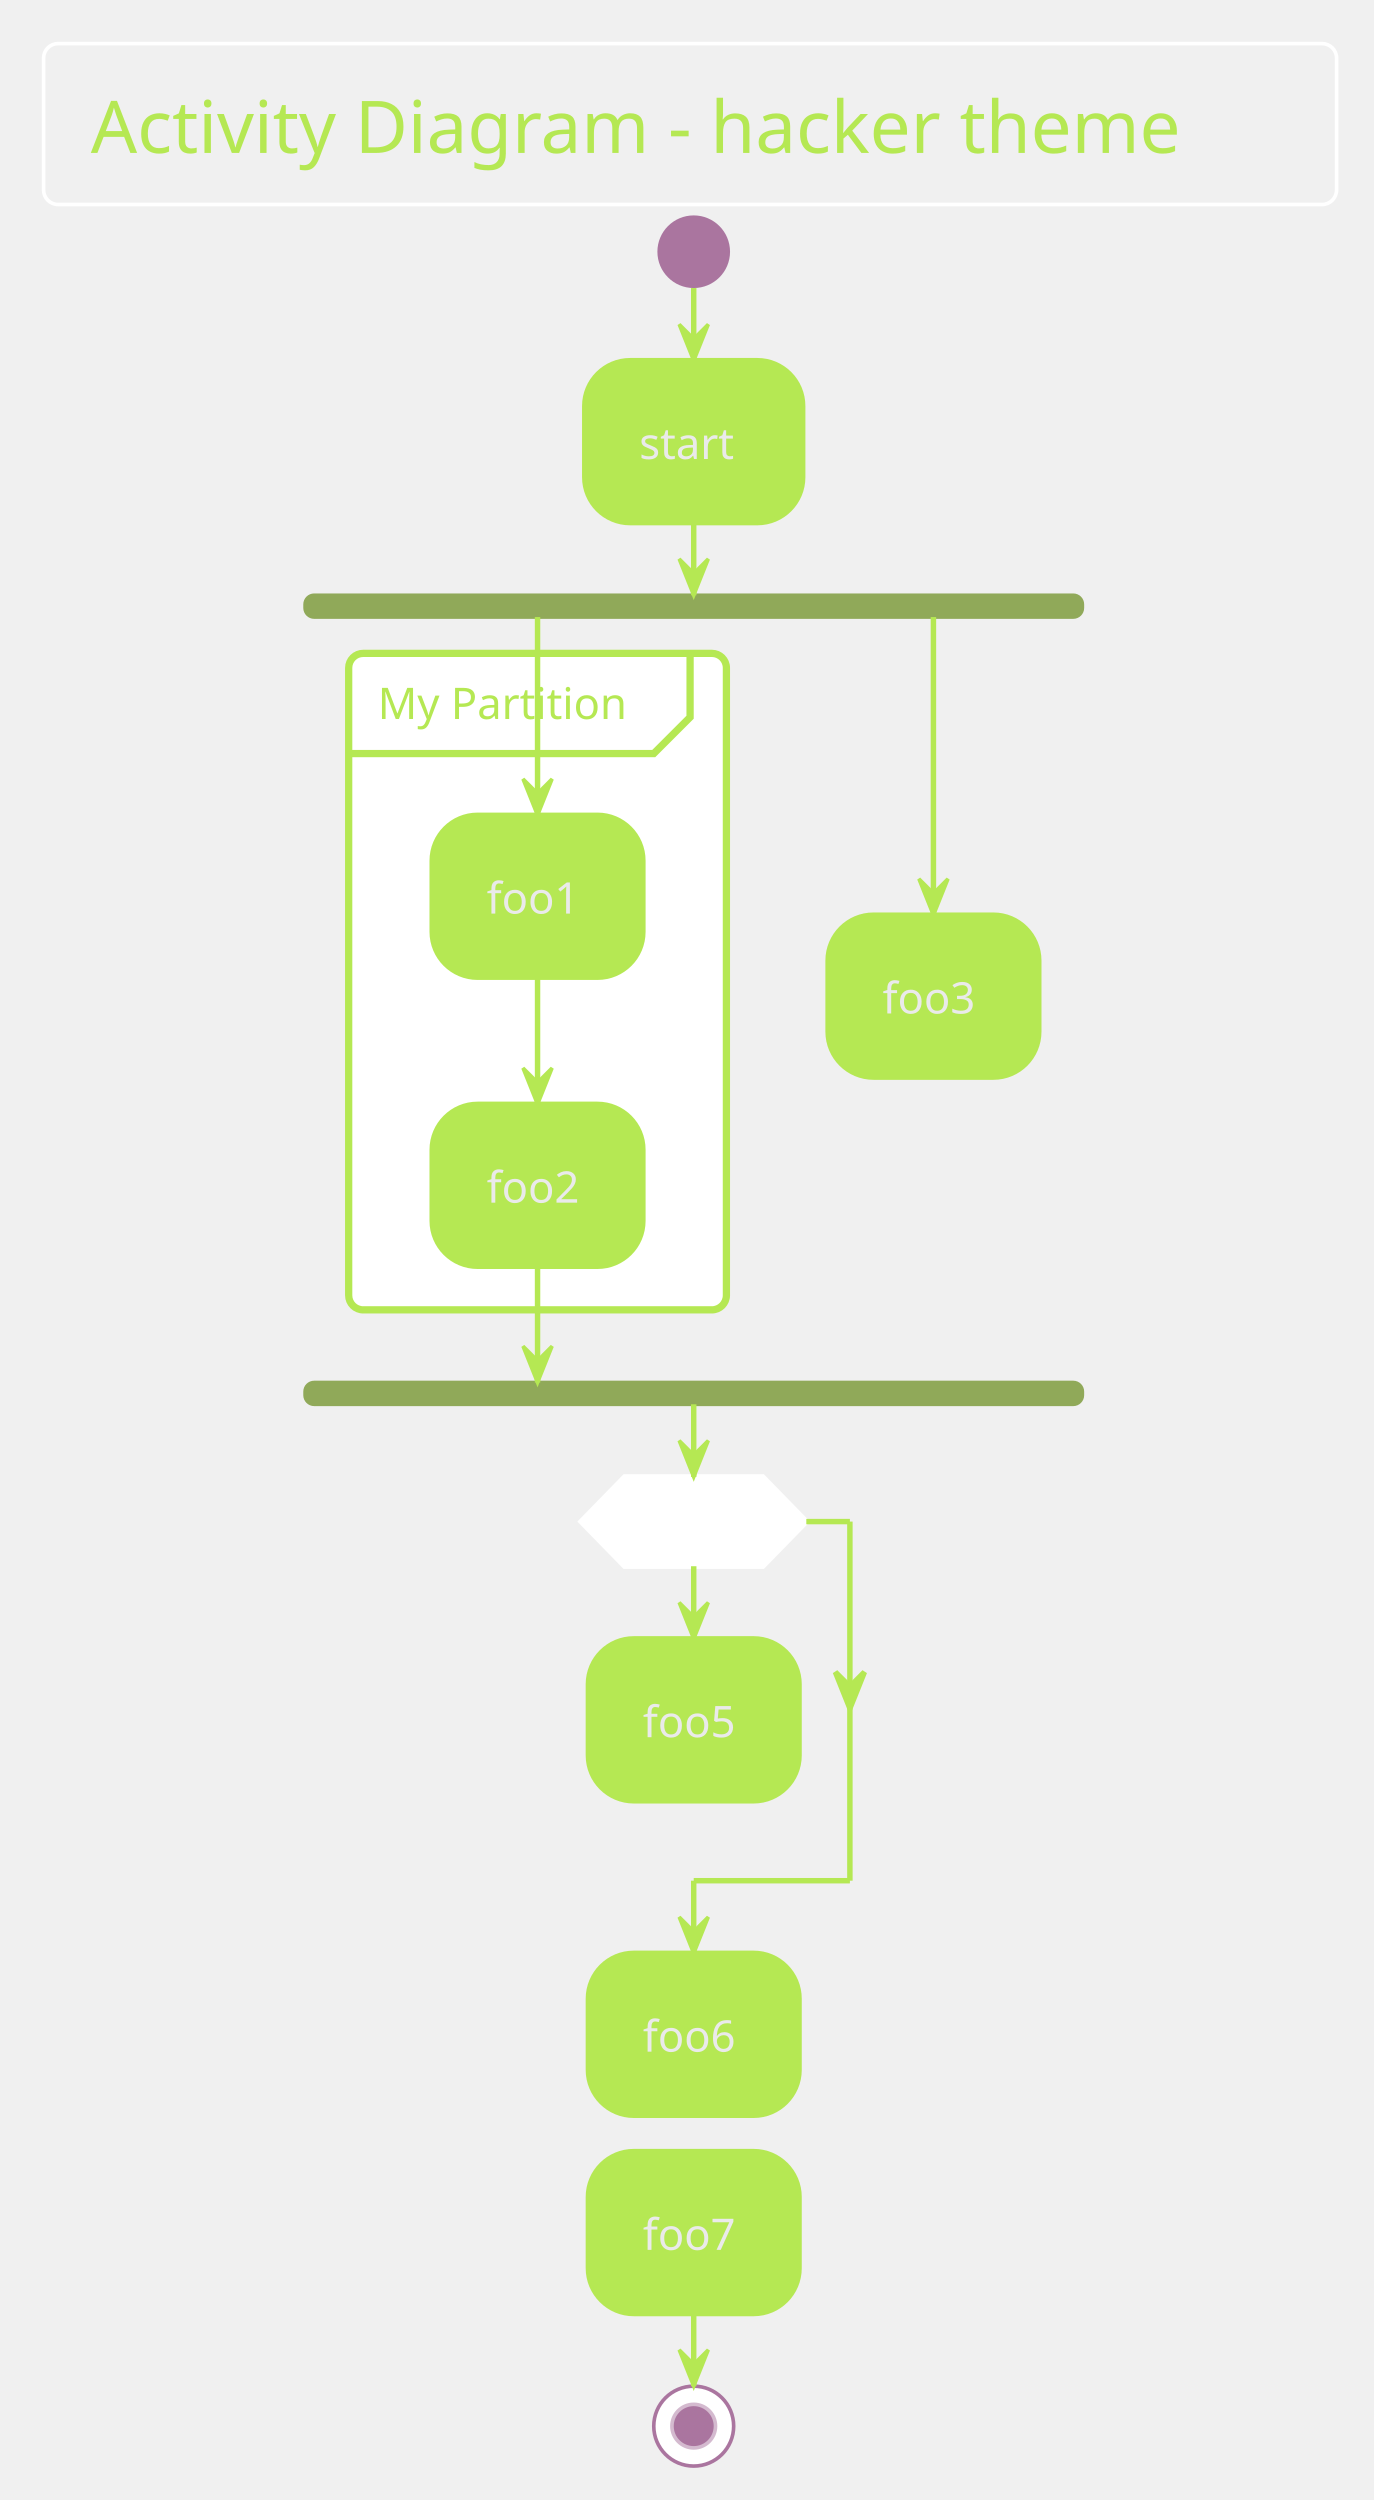
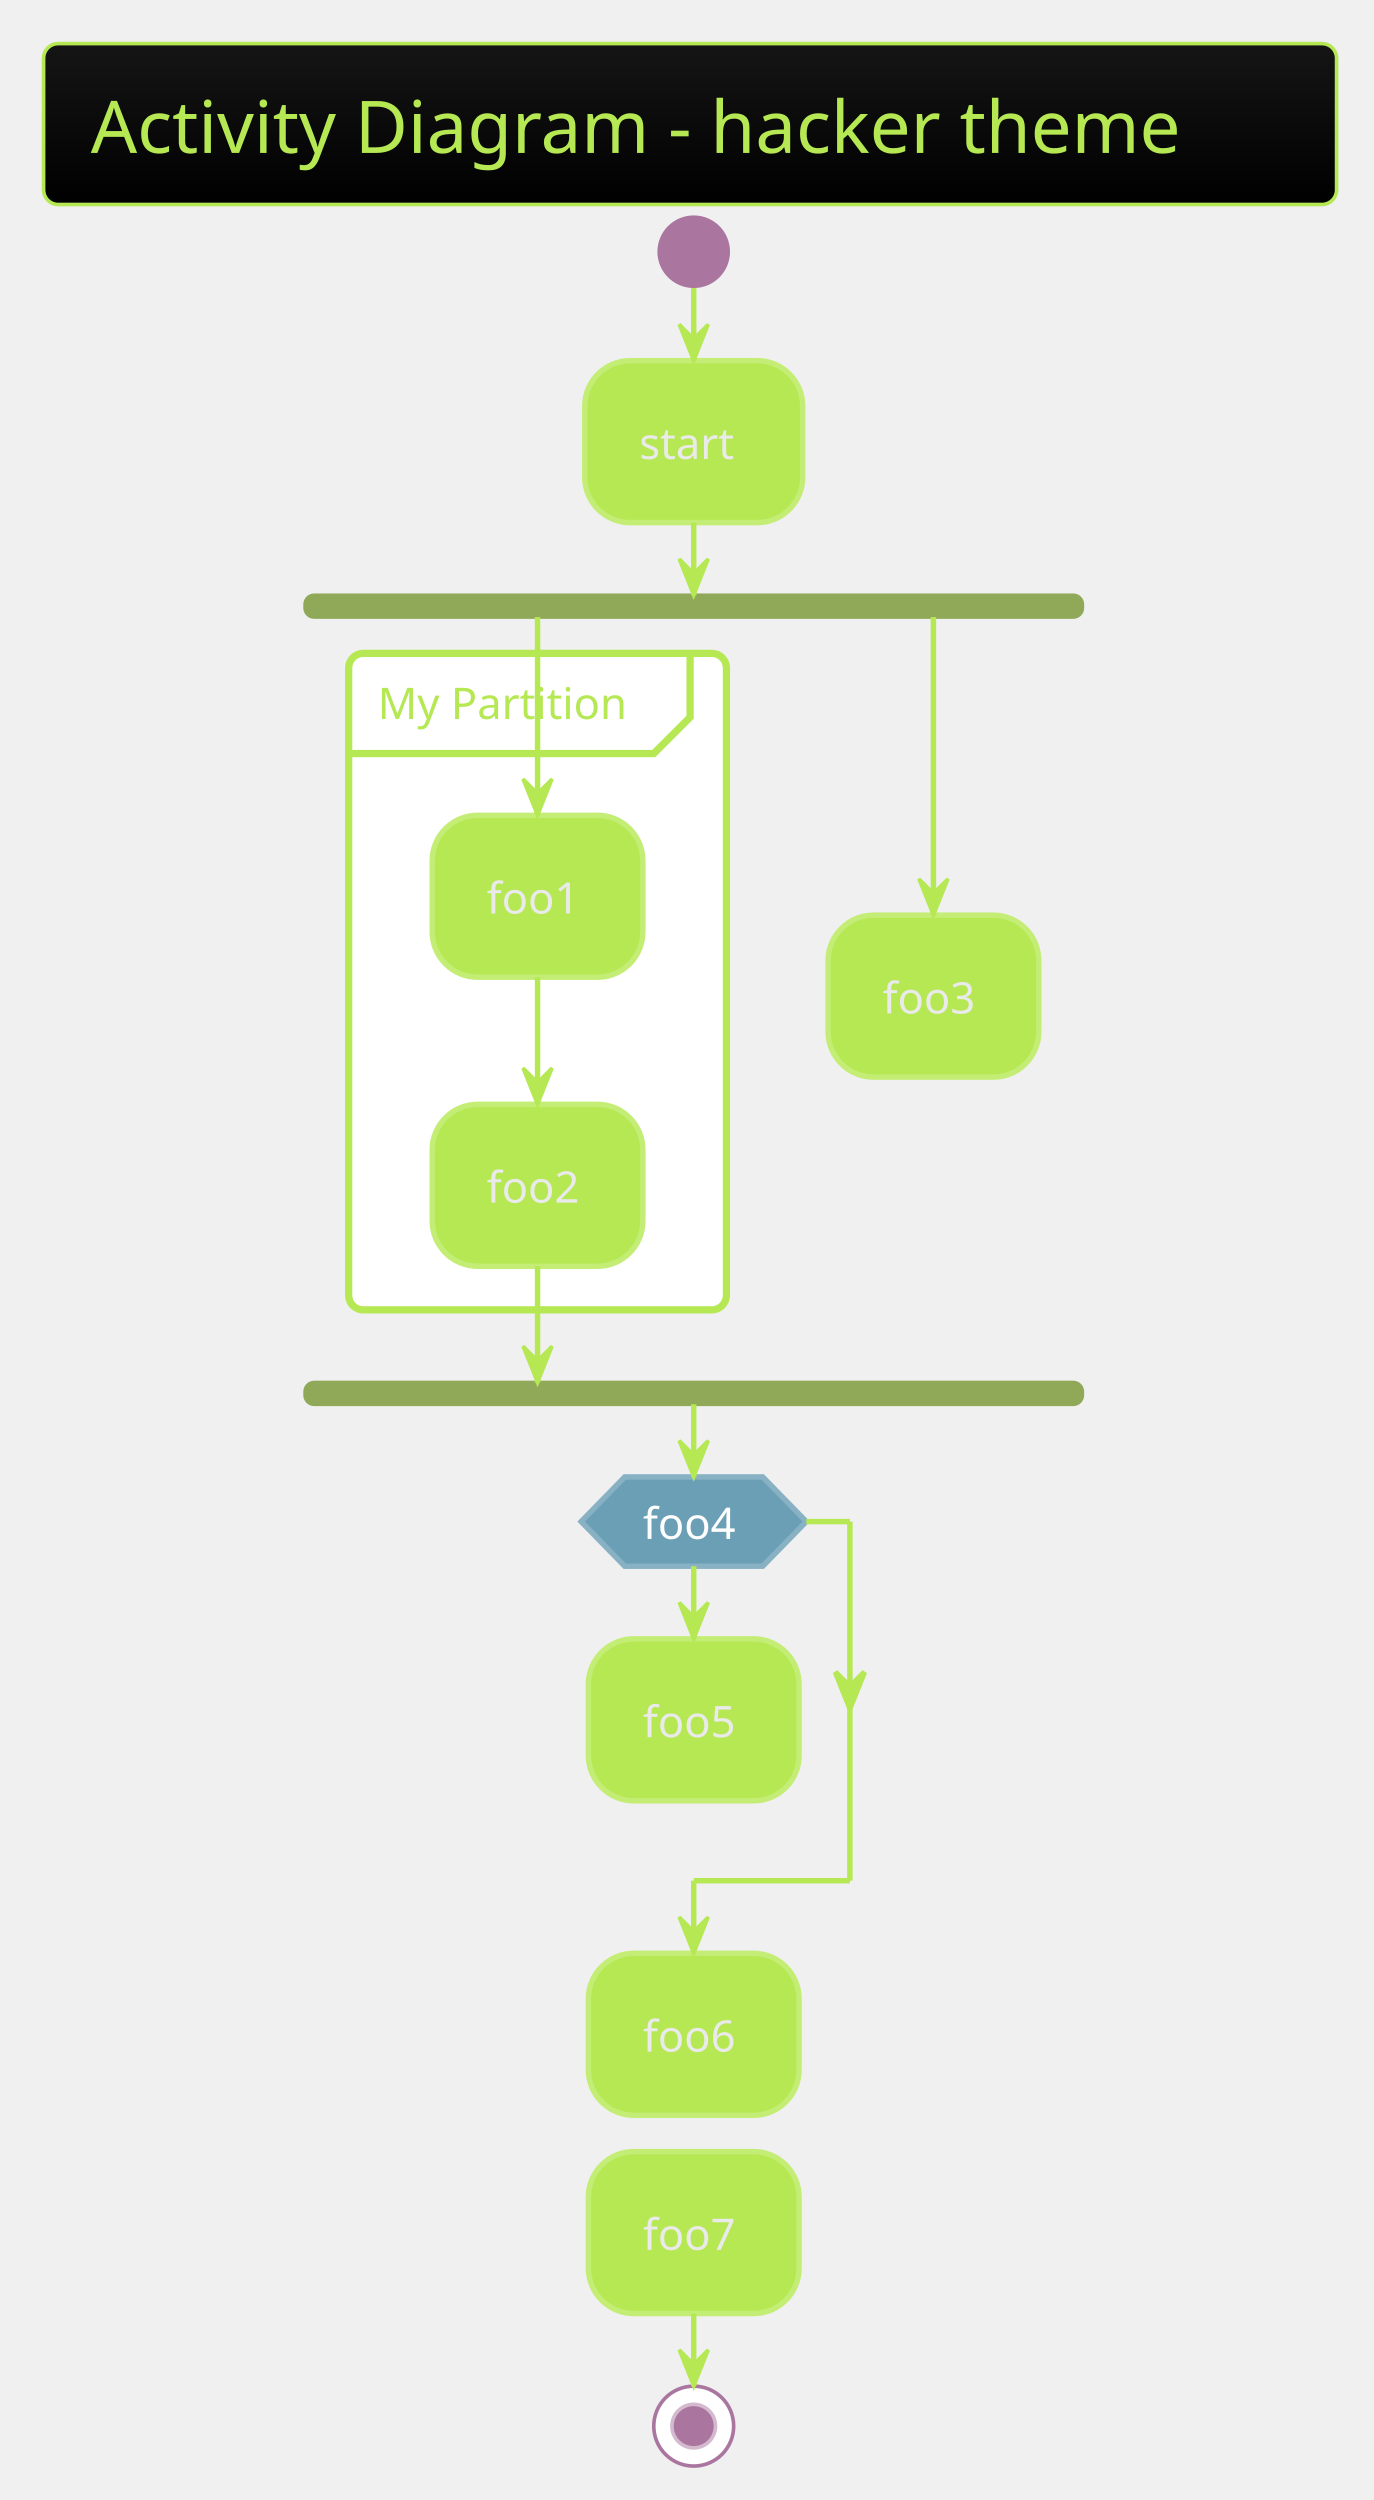
<svg xmlns="http://www.w3.org/2000/svg" contentScriptType="application/ecmascript" contentStyleType="text/css" height="717.708px" preserveAspectRatio="none" style="width:394px;height:717px;" version="1.1" viewBox="0 0 394 717" width="394.792px" zoomAndPan="magnify">
-   <defs />
+   <defs>
+     <linearGradient id="g1fk54vd5u9k9k0" x1="50%" x2="50%" y1="0%" y2="100%">
+       <stop offset="0%" stop-color="#151515" />
+       <stop offset="100%" stop-color="#000000" />
+     </linearGradient>
+   </defs>
  <g>
-     <rect fill="none" height="46.153" rx="4.167" ry="4.167" style="stroke: #FFFFFF; stroke-width: 1.042;" width="370.833" x="12.5" y="12.5" />
+     <rect fill="url(#g1fk54vd5u9k9k0)" height="46.153" rx="4.167" ry="4.167" style="stroke: #B5E853; stroke-width: 1.042;" width="370.833" x="12.5" y="12.5" />
    <text fill="#B5E853" font-family="Verdana" font-size="20.833" lengthAdjust="spacingAndGlyphs" textLength="343.75" x="26.042" y="43.862">Activity Diagram - hacker theme</text>
    <ellipse cx="198.958" cy="72.194" fill="#AA759F" rx="10.417" ry="10.417" style="stroke: none; stroke-width: 1.042;" />
-     <rect fill="#B5E853" height="46.442" rx="13.021" ry="13.021" style="stroke: #B5E853; stroke-width: 1.562;" width="62.5" x="167.708" y="103.444" />
+     <rect fill="#B5E853" height="46.442" rx="13.021" ry="13.021" style="stroke: #C4ED75; stroke-width: 1.562;" width="62.5" x="167.708" y="103.444" />
    <text fill="#EAEAEA" font-family="Verdana" font-size="12.5" lengthAdjust="spacingAndGlyphs" textLength="31.25" x="183.333" y="131.637">start</text>
    <rect fill="#90A959" height="6.25" rx="2.604" ry="2.604" style="stroke: #90A959; stroke-width: 1.042;" width="222.917" x="87.5" y="170.719" />
    <rect fill="#FFFFFF" height="188.283" rx="4.167" ry="4.167" style="stroke: #B5E853; stroke-width: 2.083;" width="108.333" x="100" y="187.386" />
    <path d="M197.917,188.428 L197.917,205.703 L187.5,216.119 L100,216.119 " fill="none" style="stroke: #B5E853; stroke-width: 2.083;" />
    <text fill="#B5E853" font-family="Verdana" font-size="12.5" lengthAdjust="spacingAndGlyphs" textLength="77.083" x="108.333" y="206.203">My Partition</text>
-     <rect fill="#B5E853" height="46.442" rx="13.021" ry="13.021" style="stroke: #B5E853; stroke-width: 1.562;" width="60.417" x="123.958" y="233.828" />
+     <rect fill="#B5E853" height="46.442" rx="13.021" ry="13.021" style="stroke: #C4ED75; stroke-width: 1.562;" width="60.417" x="123.958" y="233.828" />
    <text fill="#EAEAEA" font-family="Verdana" font-size="12.5" lengthAdjust="spacingAndGlyphs" textLength="29.167" x="139.583" y="262.02">foo1</text>
-     <rect fill="#B5E853" height="46.442" rx="13.021" ry="13.021" style="stroke: #B5E853; stroke-width: 1.562;" width="60.417" x="123.958" y="316.728" />
+     <rect fill="#B5E853" height="46.442" rx="13.021" ry="13.021" style="stroke: #C4ED75; stroke-width: 1.562;" width="60.417" x="123.958" y="316.728" />
    <text fill="#EAEAEA" font-family="Verdana" font-size="12.5" lengthAdjust="spacingAndGlyphs" textLength="29.167" x="139.583" y="344.92">foo2</text>
-     <rect fill="#B5E853" height="46.442" rx="13.021" ry="13.021" style="stroke: #B5E853; stroke-width: 1.562;" width="60.417" x="237.5" y="262.474" />
+     <rect fill="#B5E853" height="46.442" rx="13.021" ry="13.021" style="stroke: #C4ED75; stroke-width: 1.562;" width="60.417" x="237.5" y="262.474" />
    <text fill="#EAEAEA" font-family="Verdana" font-size="12.5" lengthAdjust="spacingAndGlyphs" textLength="29.167" x="253.125" y="290.666">foo3</text>
    <rect fill="#90A959" height="6.25" rx="2.604" ry="2.604" style="stroke: #90A959; stroke-width: 1.042;" width="222.917" x="87.5" y="396.503" />
-     <rect fill="#B5E853" height="46.442" rx="13.021" ry="13.021" style="stroke: #B5E853; stroke-width: 1.562;" width="60.417" x="168.75" y="470.028" />
+     <rect fill="#B5E853" height="46.442" rx="13.021" ry="13.021" style="stroke: #C4ED75; stroke-width: 1.562;" width="60.417" x="168.75" y="470.028" />
    <text fill="#EAEAEA" font-family="Verdana" font-size="12.5" lengthAdjust="spacingAndGlyphs" textLength="29.167" x="184.375" y="498.22">foo5</text>
-     <polygon fill="#FFFFFF" points="179.167,423.586,218.75,423.586,231.25,436.39,218.75,449.194,179.167,449.194,166.667,436.39,179.167,423.586" style="stroke: #FFFFFF; stroke-width: 1.562;" />
-     <text fill="#FFFFFF" font-family="Verdana" font-size="12.5" lengthAdjust="spacingAndGlyphs" textLength="29.167" x="184.375" y="441.361">foo4</text>
-     <rect fill="#B5E853" height="46.442" rx="13.021" ry="13.021" style="stroke: #B5E853; stroke-width: 1.562;" width="60.417" x="168.75" y="560.219" />
+     <polygon fill="#6A9FB5" points="179.167,423.586,218.75,423.586,231.25,436.39,218.75,449.194,179.167,449.194,166.667,436.39,179.167,423.586" style="stroke: #88B2C4; stroke-width: 1.562;" />
+     <text fill="#FEFEFE" font-family="Verdana" font-size="12.5" lengthAdjust="spacingAndGlyphs" textLength="29.167" x="184.375" y="441.361">foo4</text>
+     <rect fill="#B5E853" height="46.442" rx="13.021" ry="13.021" style="stroke: #C4ED75; stroke-width: 1.562;" width="60.417" x="168.75" y="560.219" />
    <text fill="#EAEAEA" font-family="Verdana" font-size="12.5" lengthAdjust="spacingAndGlyphs" textLength="29.167" x="184.375" y="588.412">foo6</text>
-     <rect fill="#B5E853" height="46.442" rx="13.021" ry="13.021" style="stroke: #B5E853; stroke-width: 1.562;" width="60.417" x="168.75" y="617.078" />
+     <rect fill="#B5E853" height="46.442" rx="13.021" ry="13.021" style="stroke: #C4ED75; stroke-width: 1.562;" width="60.417" x="168.75" y="617.078" />
    <text fill="#EAEAEA" font-family="Verdana" font-size="12.5" lengthAdjust="spacingAndGlyphs" textLength="29.167" x="184.375" y="645.27">foo7</text>
    <ellipse cx="198.958" cy="695.811" fill="#FFFFFF" rx="11.458" ry="11.458" style="stroke: #AA759F; stroke-width: 1.042;" />
    <ellipse cx="198.958" cy="695.811" fill="#AA759F" rx="6.25" ry="6.25" style="stroke: #D4BACF; stroke-width: 1.042;" />
    <line style="stroke: #B5E853; stroke-width: 1.562;" x1="198.958" x2="198.958" y1="82.611" y2="103.444" />
    <polygon fill="#B5E853" points="194.792,93.028,198.958,103.444,203.125,93.028,198.958,97.194" style="stroke: #B5E853; stroke-width: 1.042;" />
    <line style="stroke: #B5E853; stroke-width: 1.562;" x1="154.167" x2="154.167" y1="280.269" y2="316.728" />
    <polygon fill="#B5E853" points="150,306.311,154.167,316.728,158.333,306.311,154.167,310.478" style="stroke: #B5E853; stroke-width: 1.042;" />
    <line style="stroke: #B5E853; stroke-width: 1.562;" x1="154.167" x2="154.167" y1="176.969" y2="233.828" />
    <polygon fill="#B5E853" points="150,223.411,154.167,233.828,158.333,223.411,154.167,227.578" style="stroke: #B5E853; stroke-width: 1.042;" />
    <line style="stroke: #B5E853; stroke-width: 1.562;" x1="267.708" x2="267.708" y1="176.969" y2="262.474" />
    <polygon fill="#B5E853" points="263.542,252.057,267.708,262.474,271.875,252.057,267.708,256.224" style="stroke: #B5E853; stroke-width: 1.042;" />
    <line style="stroke: #B5E853; stroke-width: 1.562;" x1="154.167" x2="154.167" y1="363.169" y2="396.503" />
    <polygon fill="#B5E853" points="150,386.086,154.167,396.503,158.333,386.086,154.167,390.253" style="stroke: #B5E853; stroke-width: 1.042;" />
    <line style="stroke: #B5E853; stroke-width: 1.562;" x1="198.958" x2="198.958" y1="149.886" y2="170.719" />
    <polygon fill="#B5E853" points="194.792,160.303,198.958,170.719,203.125,160.303,198.958,164.469" style="stroke: #B5E853; stroke-width: 1.042;" />
    <line style="stroke: #B5E853; stroke-width: 1.562;" x1="198.958" x2="198.958" y1="449.194" y2="470.028" />
    <polygon fill="#B5E853" points="194.792,459.611,198.958,470.028,203.125,459.611,198.958,463.778" style="stroke: #B5E853; stroke-width: 1.042;" />
    <line style="stroke: #B5E853; stroke-width: 1.562;" x1="231.25" x2="243.75" y1="436.39" y2="436.39" />
    <polygon fill="#B5E853" points="239.583,479.555,243.75,489.971,247.917,479.555,243.75,483.721" style="stroke: #B5E853; stroke-width: 1.562;" />
    <line style="stroke: #B5E853; stroke-width: 1.562;" x1="243.75" x2="243.75" y1="436.39" y2="539.386" />
    <line style="stroke: #B5E853; stroke-width: 1.562;" x1="243.75" x2="198.958" y1="539.386" y2="539.386" />
    <line style="stroke: #B5E853; stroke-width: 1.562;" x1="198.958" x2="198.958" y1="539.386" y2="560.219" />
    <polygon fill="#B5E853" points="194.792,549.803,198.958,560.219,203.125,549.803,198.958,553.969" style="stroke: #B5E853; stroke-width: 1.042;" />
    <line style="stroke: #B5E853; stroke-width: 1.562;" x1="198.958" x2="198.958" y1="402.753" y2="423.586" />
    <polygon fill="#B5E853" points="194.792,413.169,198.958,423.586,203.125,413.169,198.958,417.336" style="stroke: #B5E853; stroke-width: 1.042;" />
    <line style="stroke: #B5E853; stroke-width: 1.562;" x1="198.958" x2="198.958" y1="663.519" y2="684.353" />
    <polygon fill="#B5E853" points="194.792,673.936,198.958,684.353,203.125,673.936,198.958,678.103" style="stroke: #B5E853; stroke-width: 1.042;" />
  </g>
</svg>
